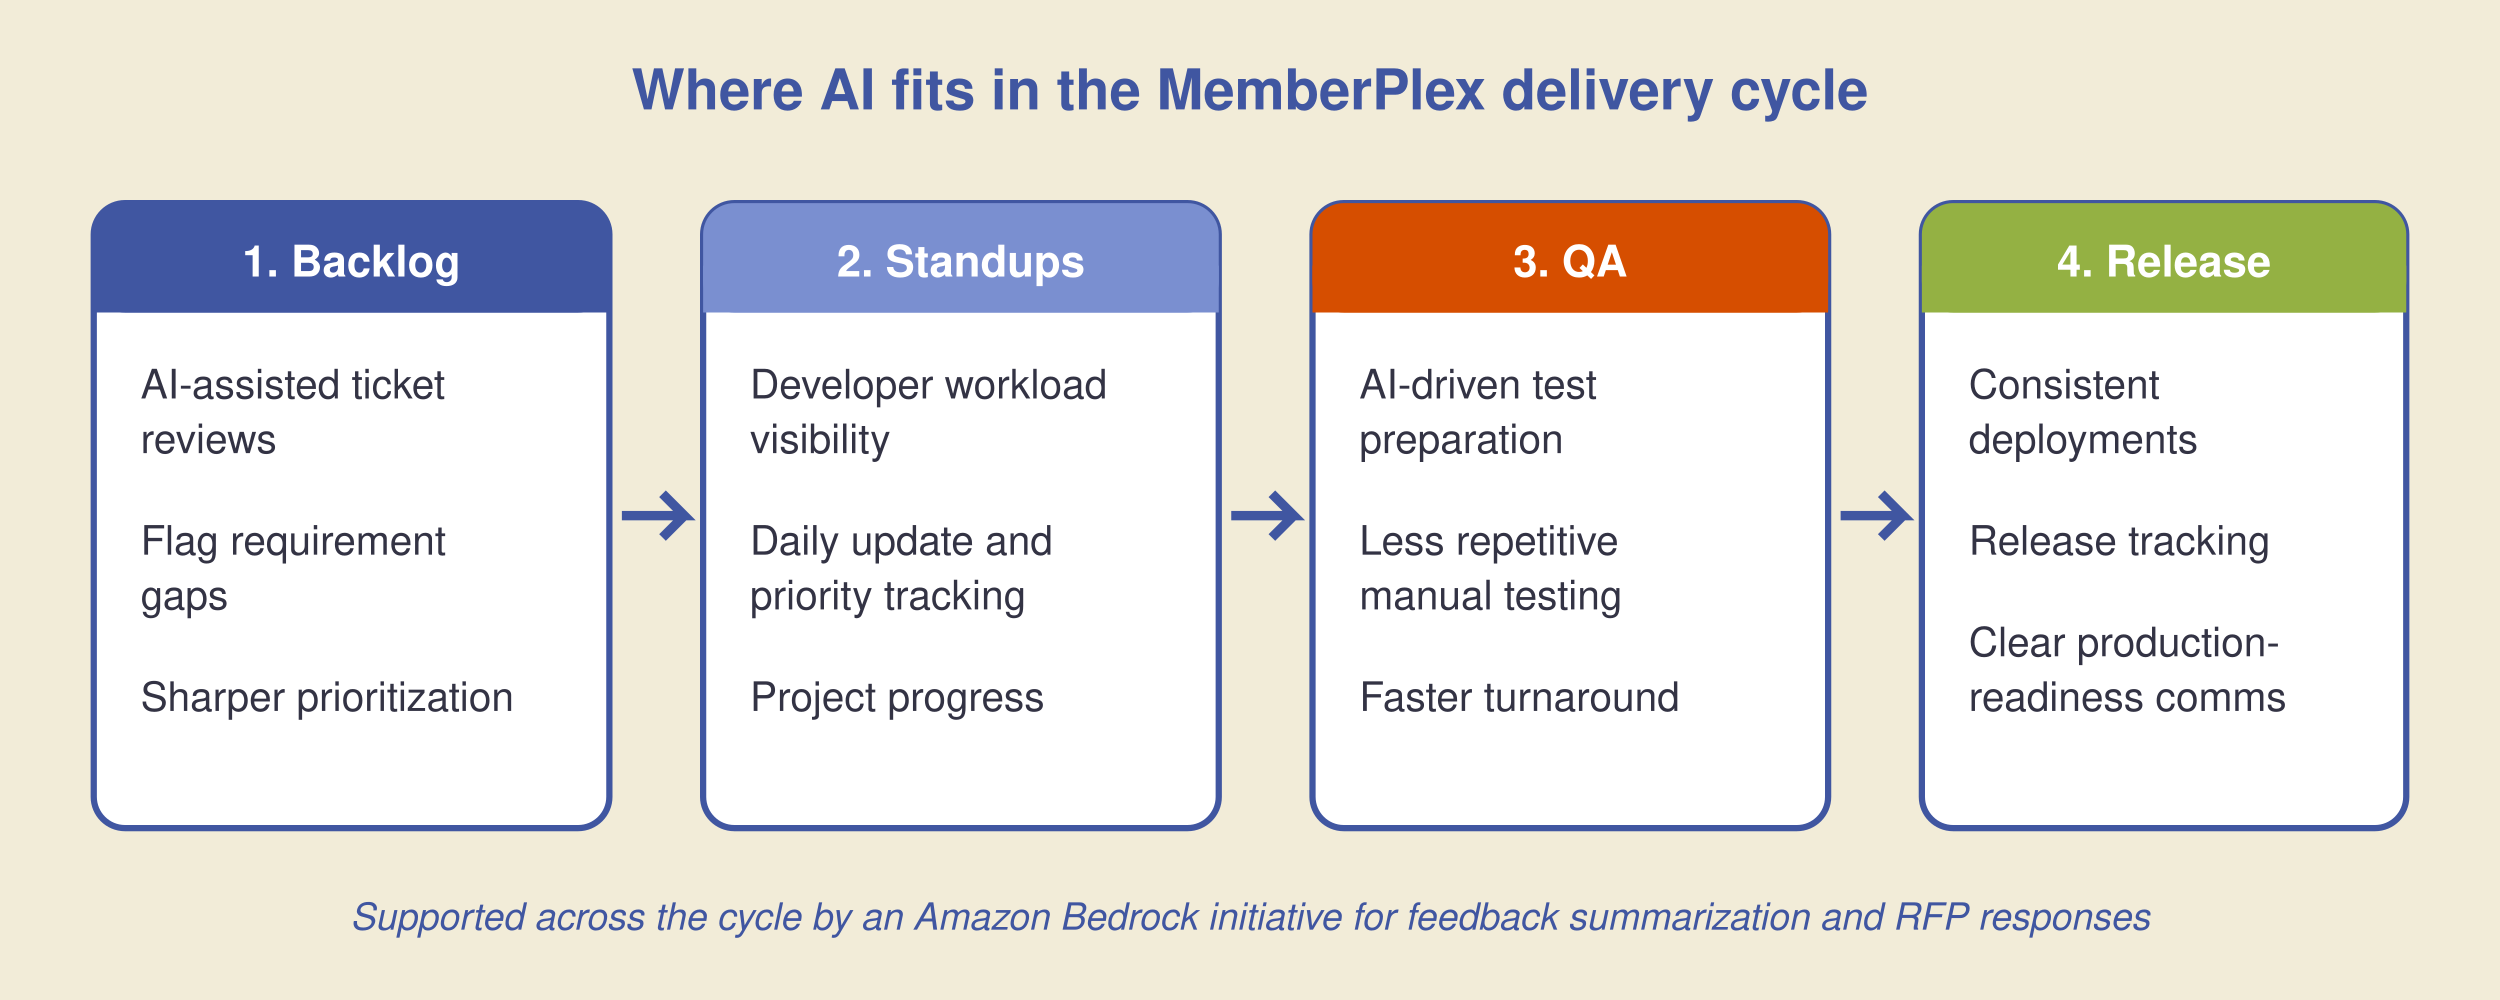
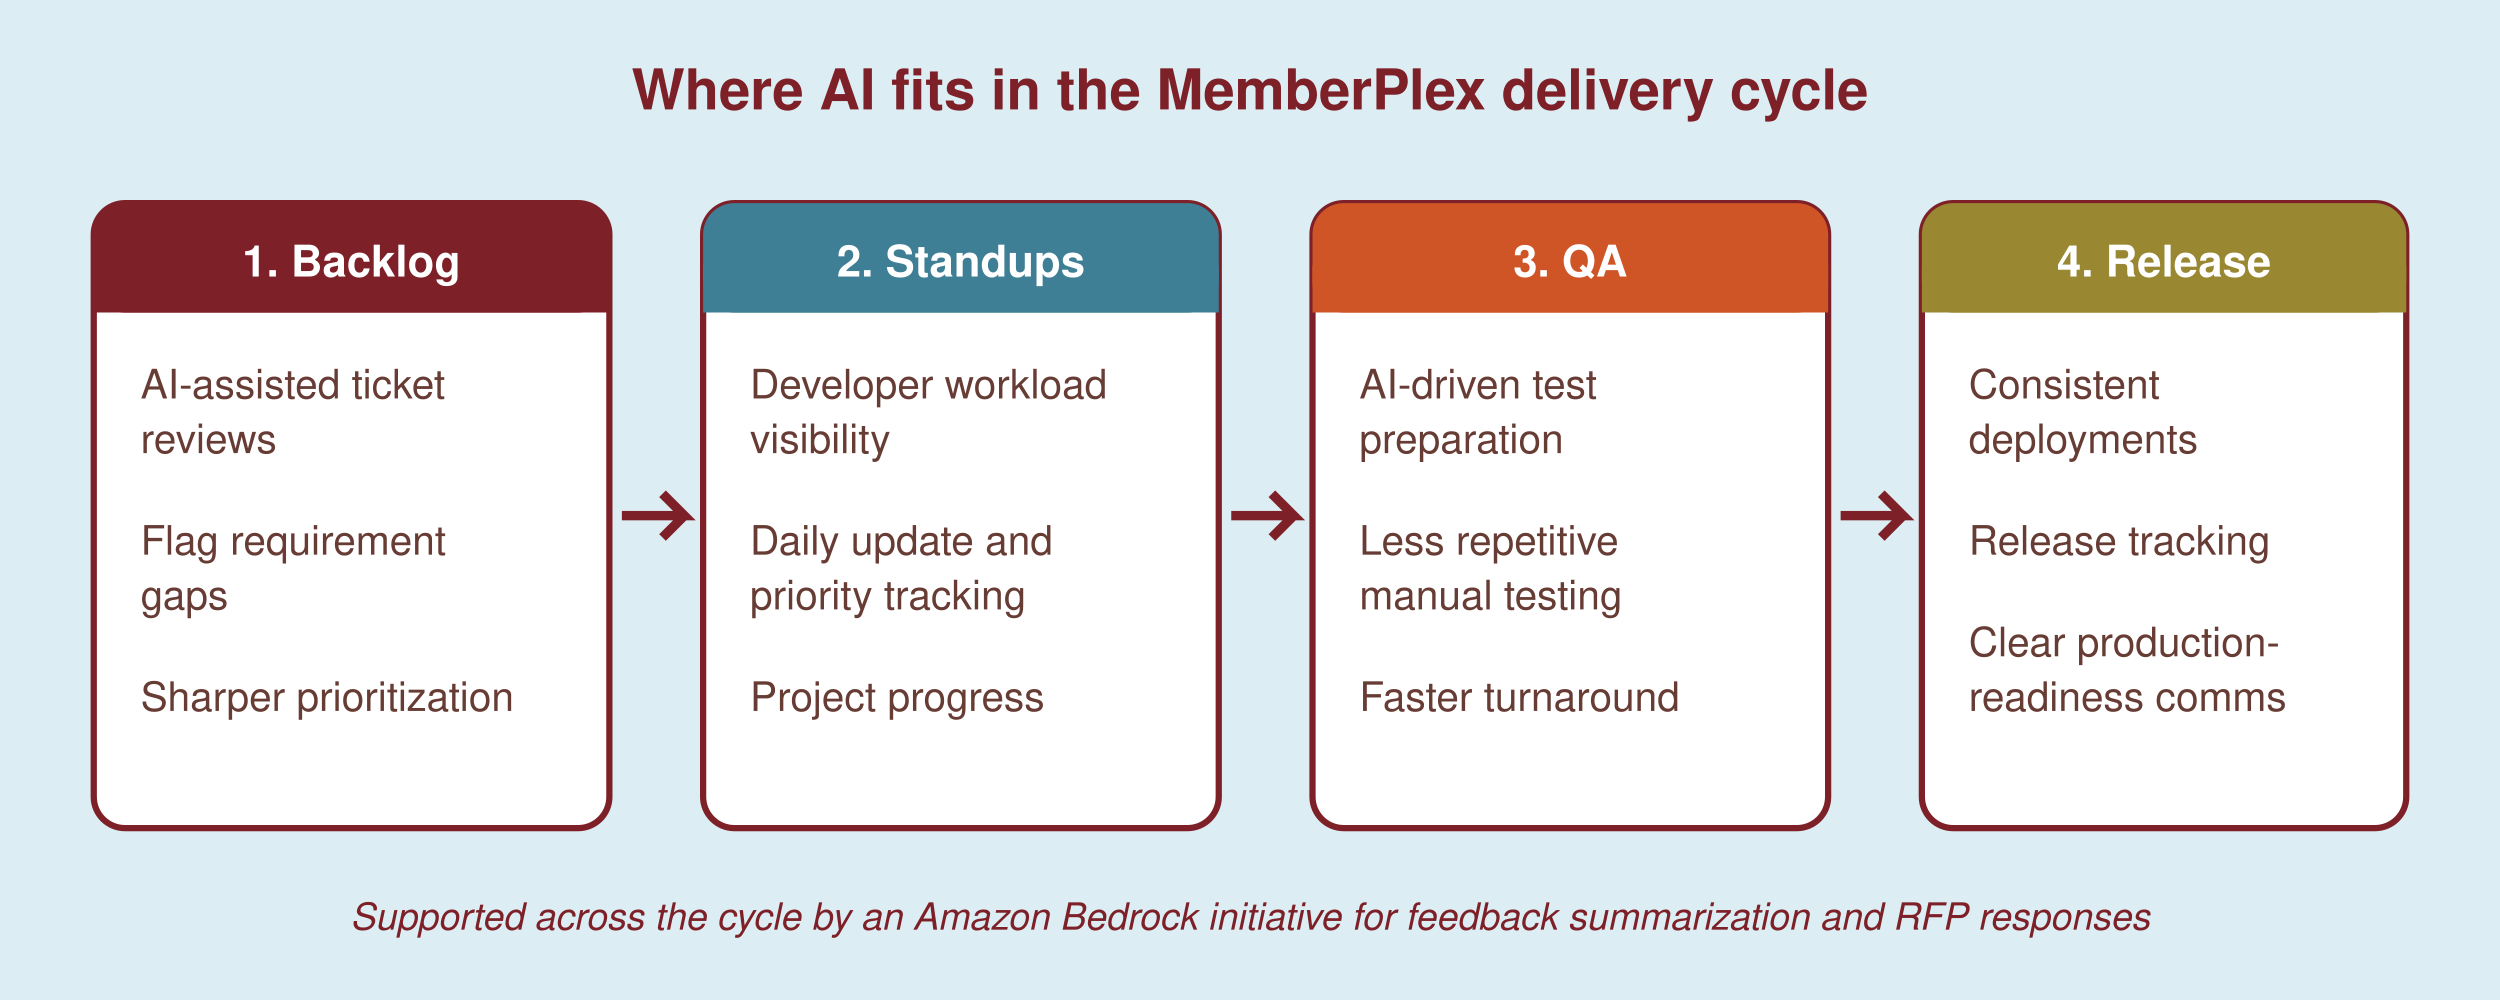
<svg xmlns="http://www.w3.org/2000/svg" viewBox="0 0 1600 640" font-family="Helvetica, Arial, sans-serif">
-   <rect width="1600" height="640" fill="#f2ecd8" />
-   <text x="800" y="70" text-anchor="middle" font-size="36" font-weight="700" fill="#4056a1">Where AI fits in the MemberPlex delivery cycle</text>
+   <rect width="1600" height="640" fill="#DCEEF4" />
+   <text x="800" y="70" text-anchor="middle" font-size="36" font-weight="700" fill="#7D2027">Where AI fits in the MemberPlex delivery cycle</text>
  <g font-size="26">
    <g transform="translate(60,130)">
-       <rect width="330" height="400" rx="20" fill="#fff" stroke="#4056a1" stroke-width="4" />
-       <rect width="330" height="70" rx="20" fill="#4056a1" />
-       <rect y="40" width="330" height="30" fill="#4056a1" />
+       <rect width="330" height="400" rx="20" fill="#fff" stroke="#7D2027" stroke-width="4" />
+       <rect width="330" height="70" rx="20" fill="#7D2027" />
+       <rect y="40" width="330" height="30" fill="#7D2027" />
      <text x="165" y="47" text-anchor="middle" fill="#fff" font-weight="700" font-size="28">1. Backlog</text>
-       <text x="30" y="125" fill="#334">AI-assisted ticket</text>
-       <text x="30" y="160" fill="#334">reviews</text>
-       <text x="30" y="225" fill="#334">Flag requirement</text>
-       <text x="30" y="260" fill="#334">gaps</text>
-       <text x="30" y="325" fill="#334">Sharper prioritization</text>
+       <text x="30" y="125" fill="#673C34">AI-assisted ticket</text>
+       <text x="30" y="160" fill="#673C34">reviews</text>
+       <text x="30" y="225" fill="#673C34">Flag requirement</text>
+       <text x="30" y="260" fill="#673C34">gaps</text>
+       <text x="30" y="325" fill="#673C34">Sharper prioritization</text>
    </g>
    <g transform="translate(450,130)">
-       <rect width="330" height="400" rx="20" fill="#fff" stroke="#4056a1" stroke-width="4" />
-       <rect width="330" height="70" rx="20" fill="#7a8fd0" />
-       <rect y="40" width="330" height="30" fill="#7a8fd0" />
+       <rect width="330" height="400" rx="20" fill="#fff" stroke="#7D2027" stroke-width="4" />
+       <rect width="330" height="70" rx="20" fill="#3E7F96" />
+       <rect y="40" width="330" height="30" fill="#3E7F96" />
      <text x="165" y="47" text-anchor="middle" fill="#fff" font-weight="700" font-size="28">2. Standups</text>
-       <text x="30" y="125" fill="#334">Developer workload</text>
-       <text x="30" y="160" fill="#334">visibility</text>
-       <text x="30" y="225" fill="#334">Daily update and</text>
-       <text x="30" y="260" fill="#334">priority tracking</text>
-       <text x="30" y="325" fill="#334">Project progress</text>
+       <text x="30" y="125" fill="#673C34">Developer workload</text>
+       <text x="30" y="160" fill="#673C34">visibility</text>
+       <text x="30" y="225" fill="#673C34">Daily update and</text>
+       <text x="30" y="260" fill="#673C34">priority tracking</text>
+       <text x="30" y="325" fill="#673C34">Project progress</text>
    </g>
    <g transform="translate(840,130)">
-       <rect width="330" height="400" rx="20" fill="#fff" stroke="#4056a1" stroke-width="4" />
-       <rect width="330" height="70" rx="20" fill="#d64e00" />
-       <rect y="40" width="330" height="30" fill="#d64e00" />
+       <rect width="330" height="400" rx="20" fill="#fff" stroke="#7D2027" stroke-width="4" />
+       <rect width="330" height="70" rx="20" fill="#CF5527" />
+       <rect y="40" width="330" height="30" fill="#CF5527" />
      <text x="165" y="47" text-anchor="middle" fill="#fff" font-weight="700" font-size="28">3. QA</text>
-       <text x="30" y="125" fill="#334">AI-driven test</text>
-       <text x="30" y="160" fill="#334">preparation</text>
-       <text x="30" y="225" fill="#334">Less repetitive</text>
-       <text x="30" y="260" fill="#334">manual testing</text>
-       <text x="30" y="325" fill="#334">Faster turnaround</text>
+       <text x="30" y="125" fill="#673C34">AI-driven test</text>
+       <text x="30" y="160" fill="#673C34">preparation</text>
+       <text x="30" y="225" fill="#673C34">Less repetitive</text>
+       <text x="30" y="260" fill="#673C34">manual testing</text>
+       <text x="30" y="325" fill="#673C34">Faster turnaround</text>
    </g>
    <g transform="translate(1230,130)">
-       <rect width="310" height="400" rx="20" fill="#fff" stroke="#4056a1" stroke-width="4" />
-       <rect width="310" height="70" rx="20" fill="#94b143" />
-       <rect y="40" width="310" height="30" fill="#94b143" />
+       <rect width="310" height="400" rx="20" fill="#fff" stroke="#7D2027" stroke-width="4" />
+       <rect width="310" height="70" rx="20" fill="#998731" />
+       <rect y="40" width="310" height="30" fill="#998731" />
      <text x="155" y="47" text-anchor="middle" fill="#fff" font-weight="700" font-size="28">4. Release</text>
-       <text x="30" y="125" fill="#334">Consistent</text>
-       <text x="30" y="160" fill="#334">deployments</text>
-       <text x="30" y="225" fill="#334">Release tracking</text>
-       <text x="30" y="290" fill="#334">Clear production-</text>
-       <text x="30" y="325" fill="#334">readiness comms</text>
+       <text x="30" y="125" fill="#673C34">Consistent</text>
+       <text x="30" y="160" fill="#673C34">deployments</text>
+       <text x="30" y="225" fill="#673C34">Release tracking</text>
+       <text x="30" y="290" fill="#673C34">Clear production-</text>
+       <text x="30" y="325" fill="#673C34">readiness comms</text>
    </g>
  </g>
-   <g fill="#4056a1">
-     <path d="M398,330l40,0 -14,-14m14,14l-14,14" stroke="#4056a1" stroke-width="6" fill="none" />
-     <path d="M788,330l40,0 -14,-14m14,14l-14,14" stroke="#4056a1" stroke-width="6" fill="none" />
-     <path d="M1178,330l40,0 -14,-14m14,14l-14,14" stroke="#4056a1" stroke-width="6" fill="none" />
+   <g fill="#7D2027">
+     <path d="M398,330l40,0 -14,-14m14,14l-14,14" stroke="#7D2027" stroke-width="6" fill="none" />
+     <path d="M788,330l40,0 -14,-14m14,14l-14,14" stroke="#7D2027" stroke-width="6" fill="none" />
+     <path d="M1178,330l40,0 -14,-14m14,14l-14,14" stroke="#7D2027" stroke-width="6" fill="none" />
  </g>
-   <text x="800" y="595" text-anchor="middle" font-size="24" fill="#4056a1" font-style="italic">Supported across the cycle by an Amazon Bedrock initiative for feedback summarization and RFP responses</text>
+   <text x="800" y="595" text-anchor="middle" font-size="24" fill="#7D2027" font-style="italic">Supported across the cycle by an Amazon Bedrock initiative for feedback summarization and RFP responses</text>
</svg>
